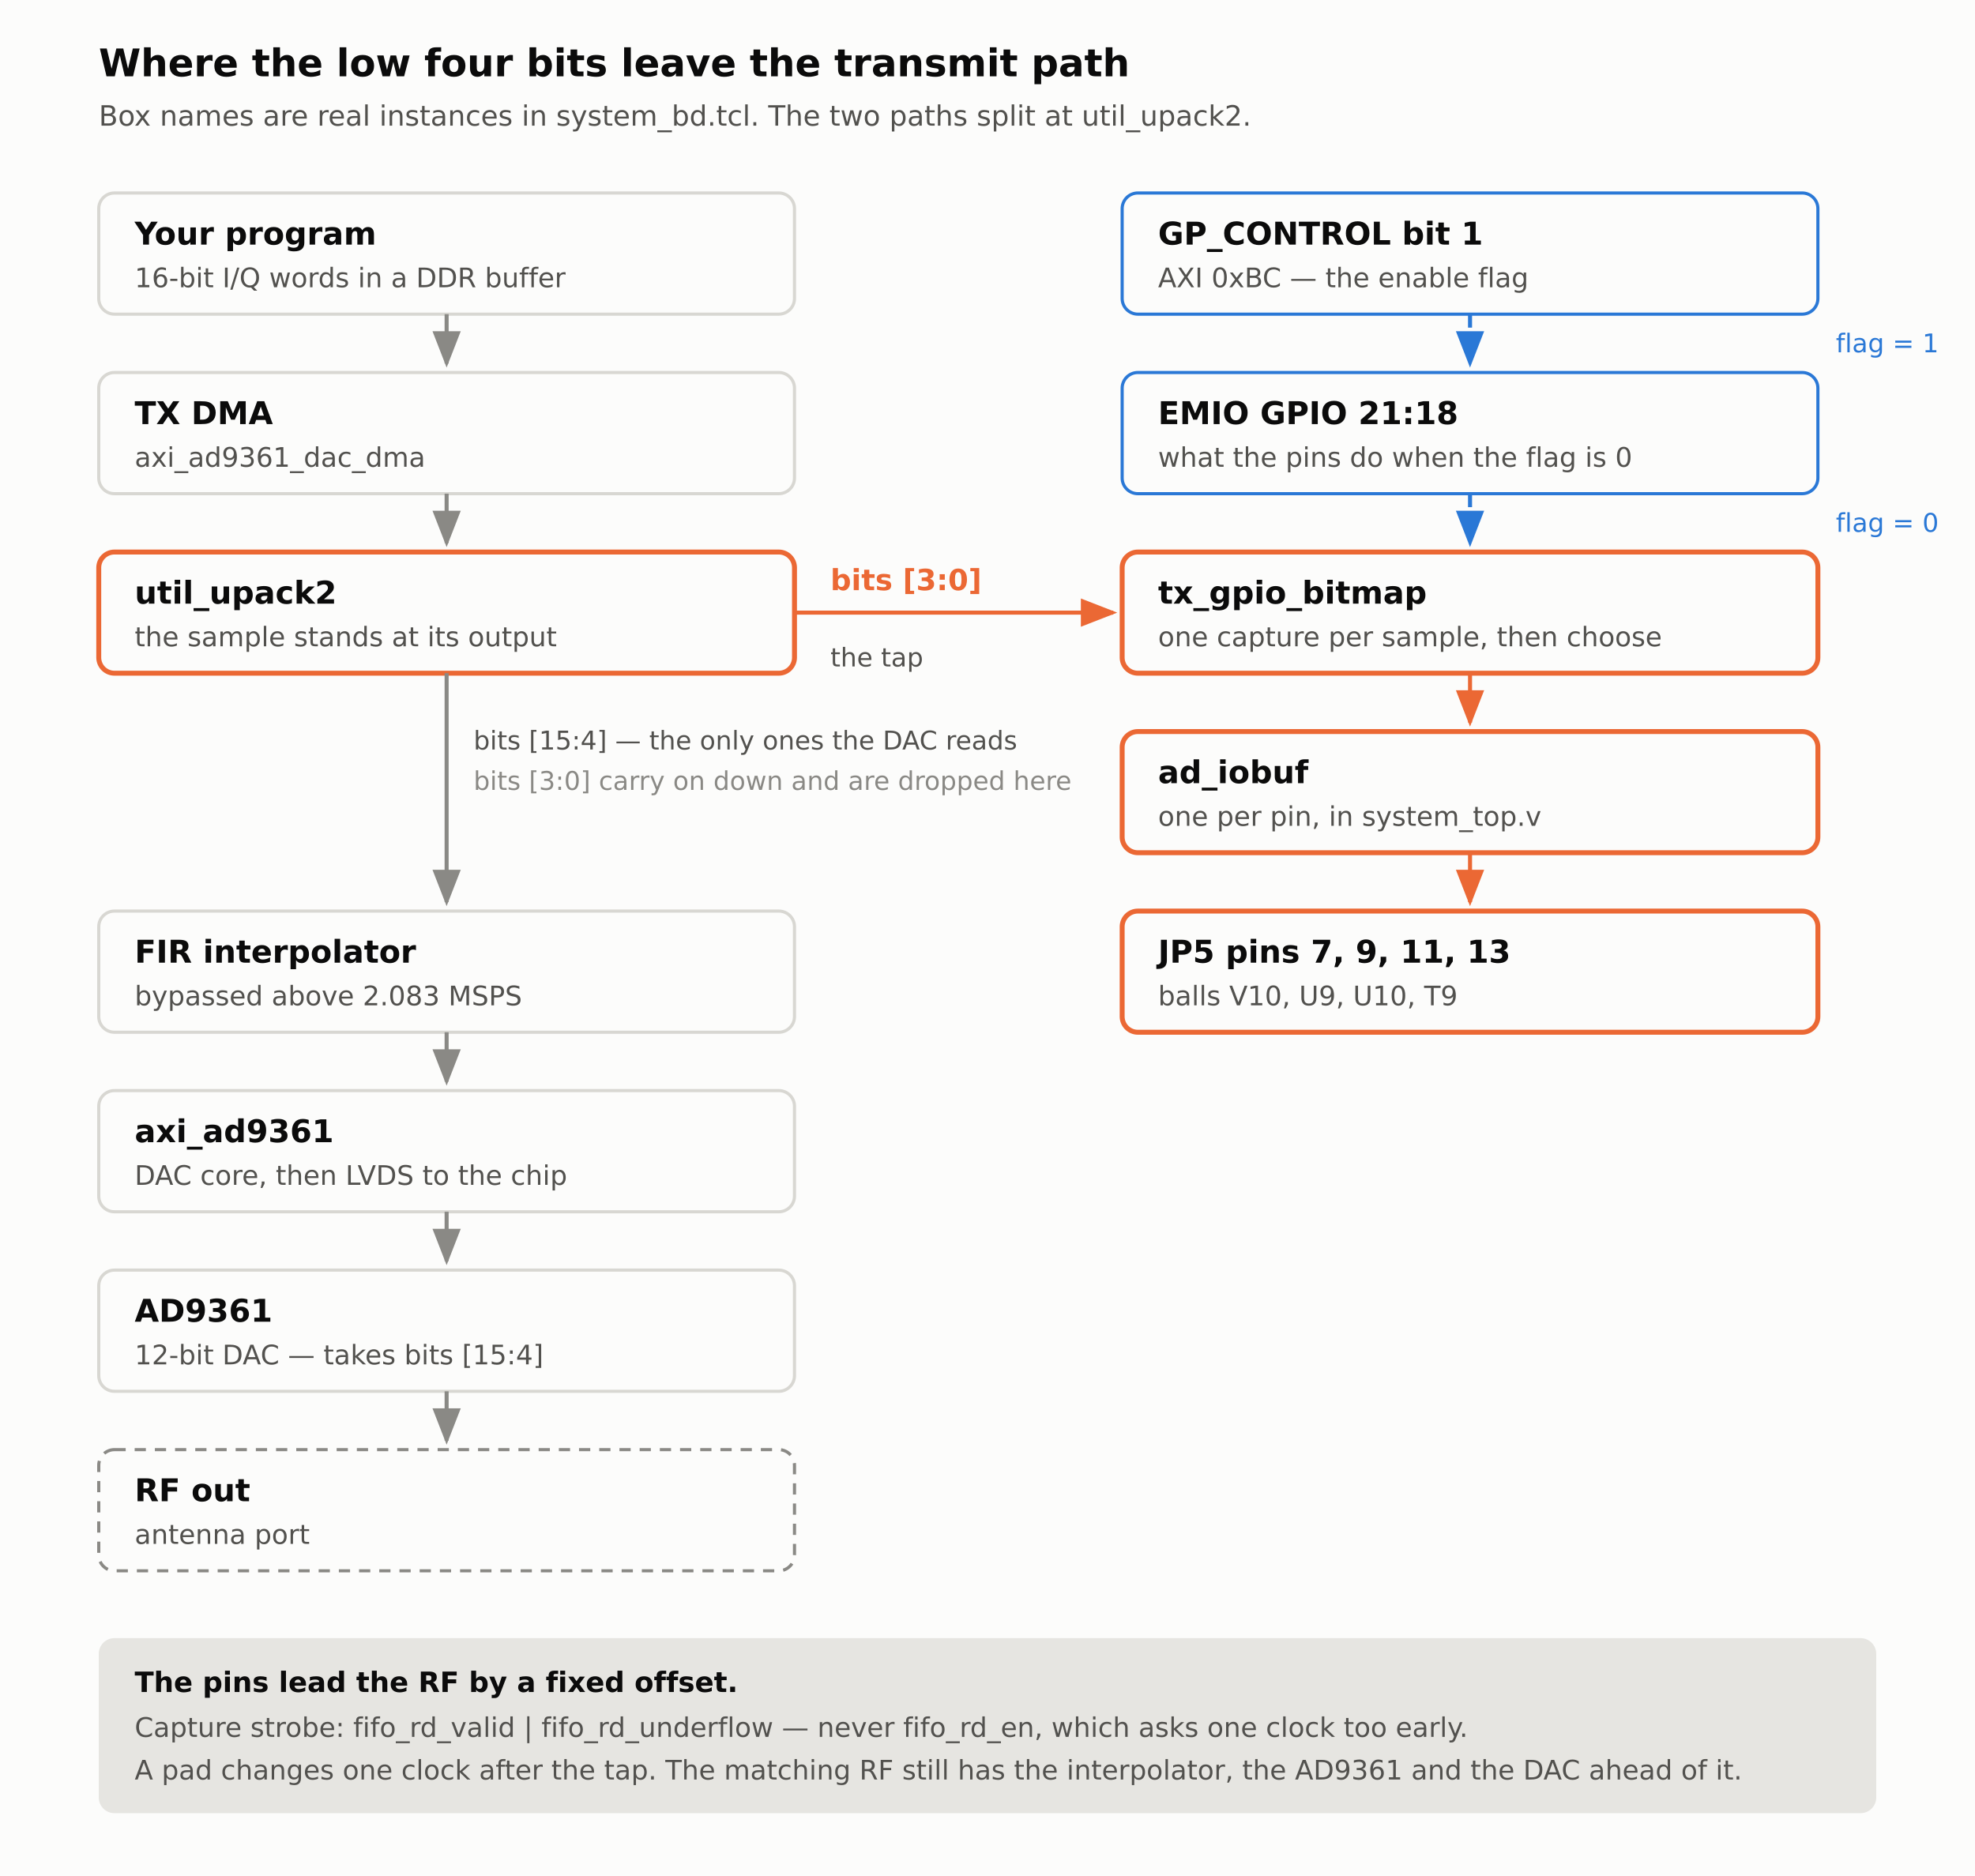
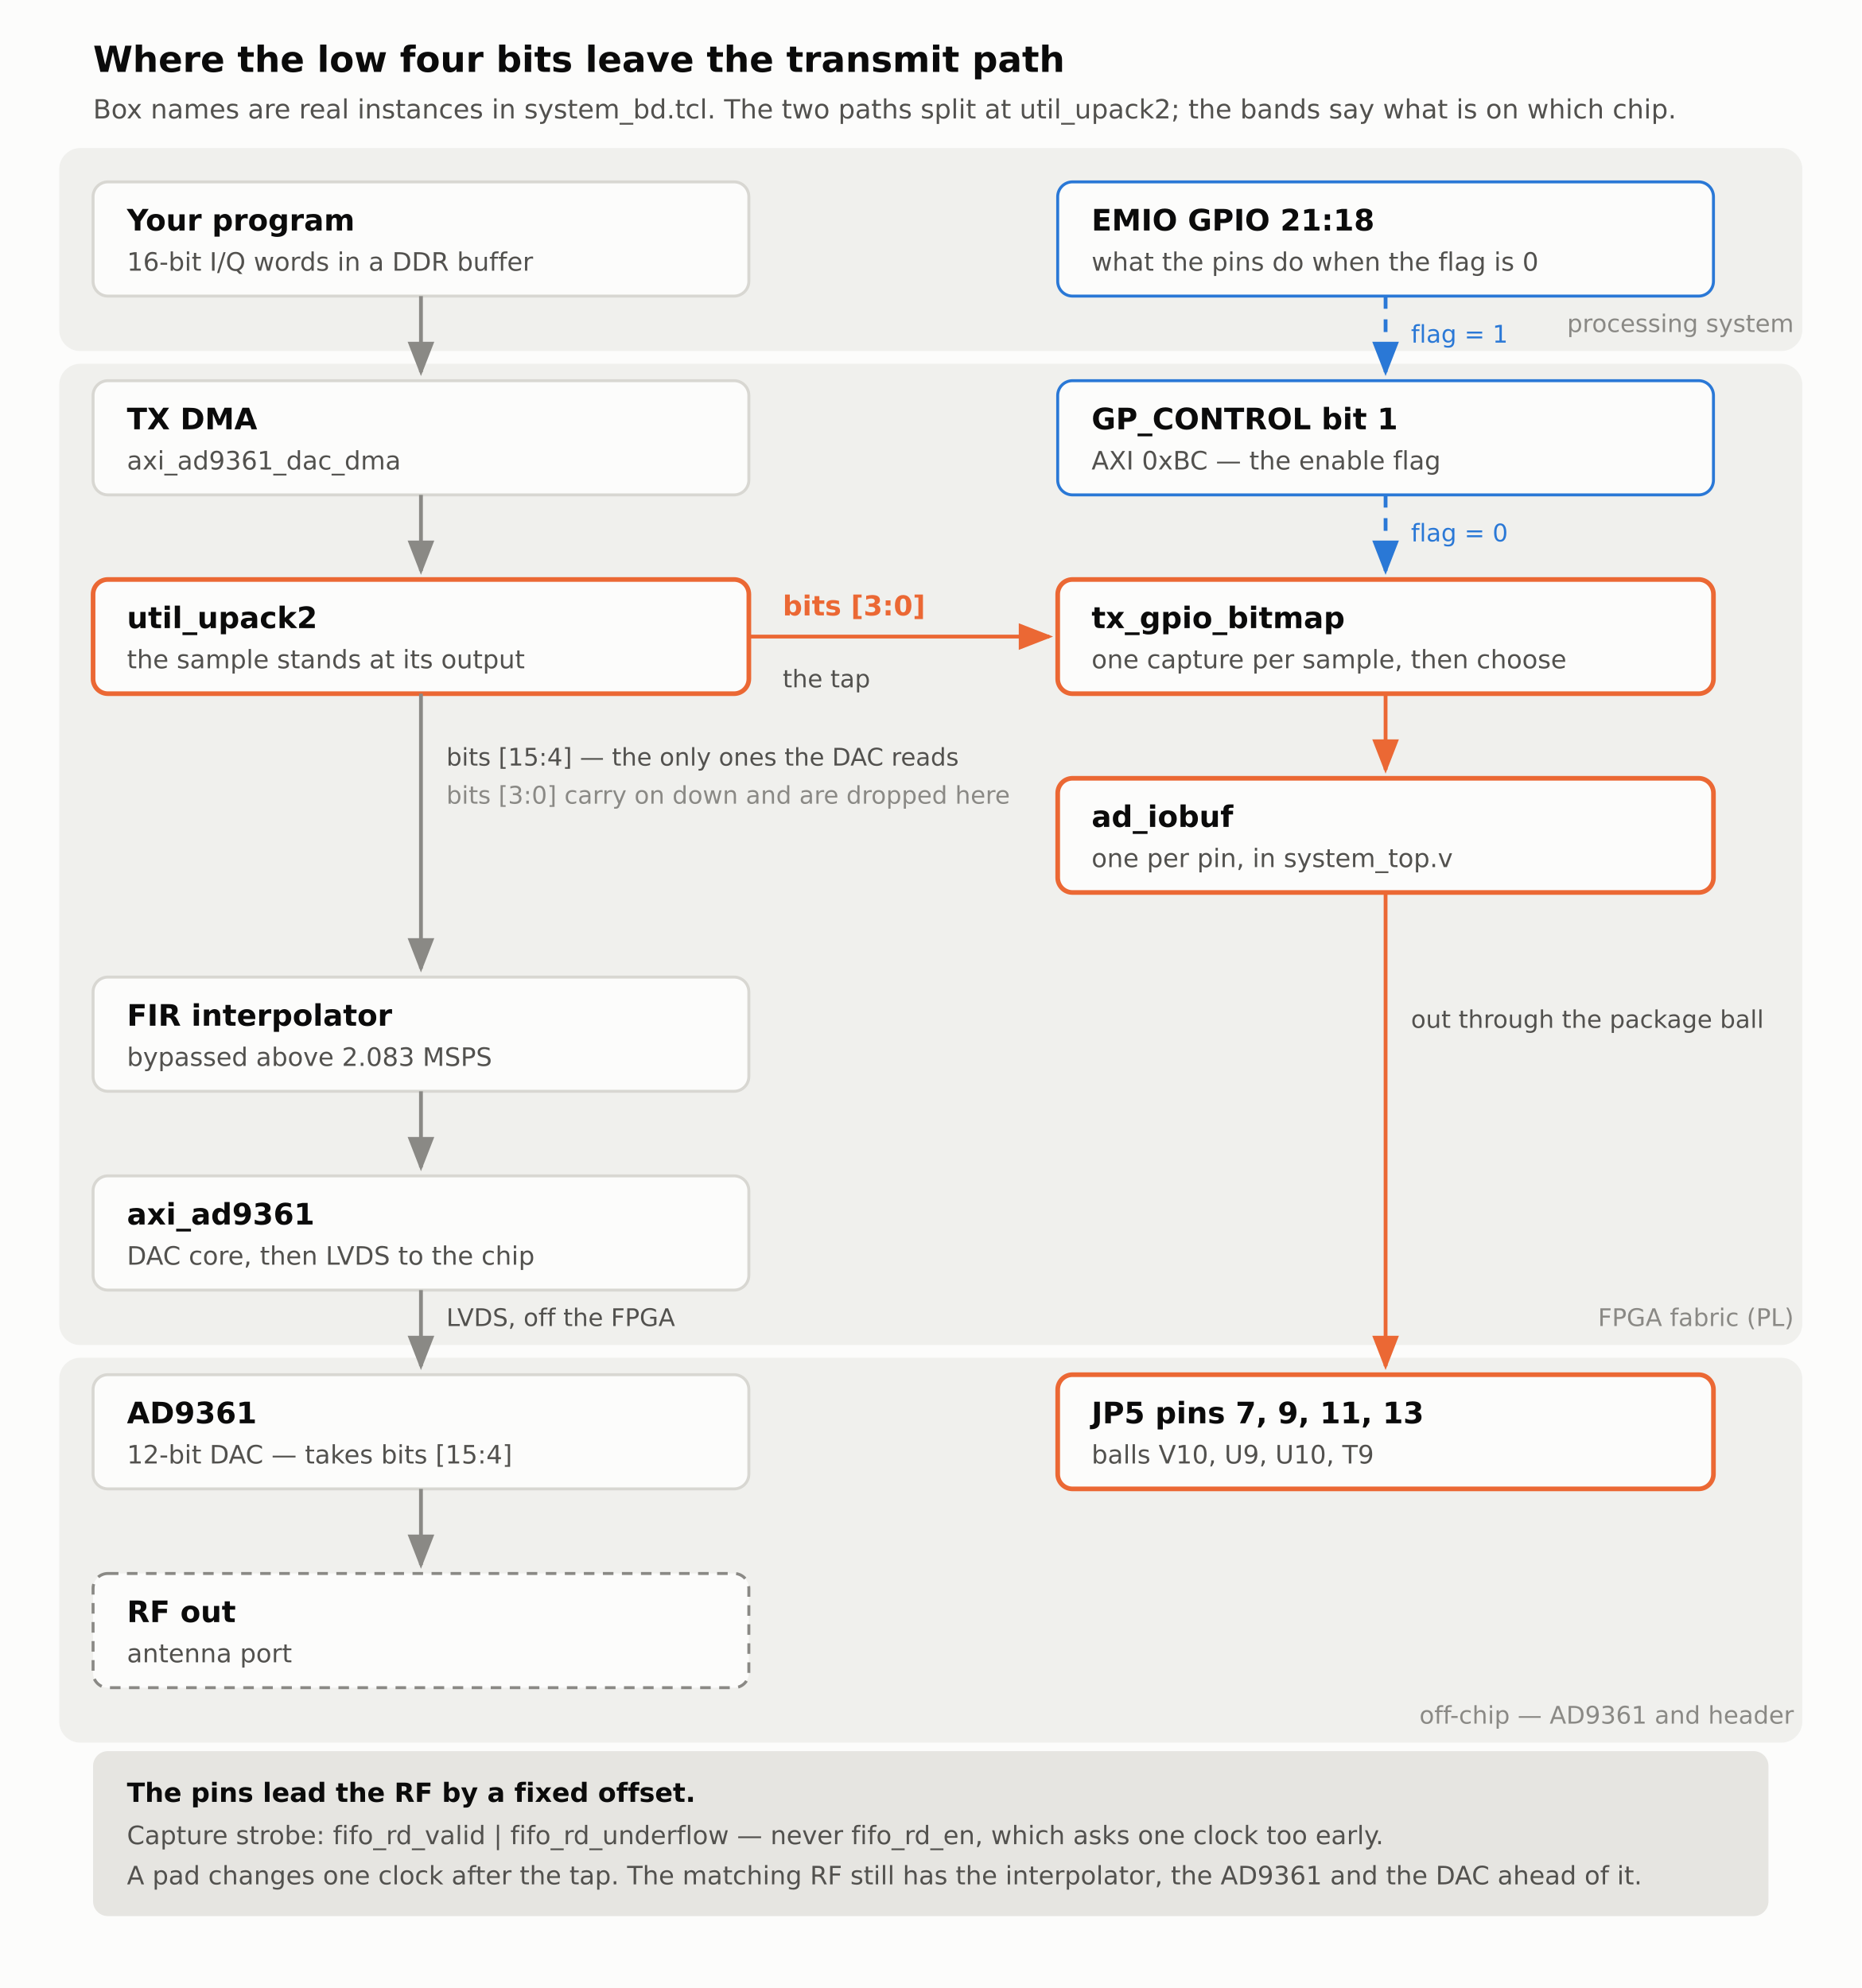
- <svg xmlns="http://www.w3.org/2000/svg" width="880" height="836" viewBox="0 0 880 836" font-family="DejaVu Sans, Helvetica, Arial, sans-serif">
-   <rect width="880" height="836" fill="#fcfcfb" />
+ <svg xmlns="http://www.w3.org/2000/svg" width="880" height="940" viewBox="0 0 880 940" font-family="DejaVu Sans, Helvetica, Arial, sans-serif">
+   <rect width="880" height="940" fill="#fcfcfb" />
  <defs>
    <marker id="alight" markerWidth="9" markerHeight="7" refX="8" refY="3.5" orient="auto">
      <path d="M0,0 L9,3.5 L0,7 z" fill="#8a8985" />
    </marker>
    <marker id="slight" markerWidth="9" markerHeight="7" refX="8" refY="3.5" orient="auto">
      <path d="M0,0 L9,3.5 L0,7 z" fill="#eb6834" />
    </marker>
    <marker id="clight" markerWidth="9" markerHeight="7" refX="8" refY="3.5" orient="auto">
      <path d="M0,0 L9,3.5 L0,7 z" fill="#2a78d6" />
    </marker>
  </defs>
+   <rect x="28" y="70" width="824" height="96" rx="10" fill="#e6e5e1" fill-opacity="0.55" stroke="none" />
+   <text x="848" y="157" font-size="11.5" fill="#8a8985" text-anchor="end">processing system</text>
+   <rect x="28" y="172" width="824" height="464" rx="10" fill="#e6e5e1" fill-opacity="0.55" stroke="none" />
+   <text x="848" y="627" font-size="11.5" fill="#8a8985" text-anchor="end">FPGA fabric (PL)</text>
+   <rect x="28" y="642" width="824" height="182" rx="10" fill="#e6e5e1" fill-opacity="0.55" stroke="none" />
+   <text x="848" y="815" font-size="11.5" fill="#8a8985" text-anchor="end">off-chip — AD9361 and header</text>
  <text x="44" y="34" font-size="17" font-weight="600" fill="#0b0b0b">Where the low four bits leave the transmit path</text>
-   <text x="44" y="56" font-size="12.5" fill="#52514e">Box names are real instances in system_bd.tcl. The two paths split at util_upack2.</text>
+   <text x="44" y="56" font-size="12.5" fill="#52514e">Box names are real instances in system_bd.tcl. The two paths split at util_upack2; the bands say what is on which chip.</text>
  <rect x="44" y="86" width="310" height="54" rx="7" fill="#fcfcfb" stroke="#d8d7d2" stroke-width="1.4" />
  <text x="60" y="109" font-size="14" font-weight="600" fill="#0b0b0b">Your program</text>
  <text x="60" y="128" font-size="12" fill="#52514e">16-bit I/Q words in a DDR buffer</text>
-   <rect x="44" y="166" width="310" height="54" rx="7" fill="#fcfcfb" stroke="#d8d7d2" stroke-width="1.4" />
-   <text x="60" y="189" font-size="14" font-weight="600" fill="#0b0b0b">TX DMA</text>
-   <text x="60" y="208" font-size="12" fill="#52514e">axi_ad9361_dac_dma</text>
-   <rect x="44" y="246" width="310" height="54" rx="7" fill="#fcfcfb" stroke="#eb6834" stroke-width="2.2" />
-   <text x="60" y="269" font-size="14" font-weight="600" fill="#0b0b0b">util_upack2</text>
-   <text x="60" y="288" font-size="12" fill="#52514e">the sample stands at its output</text>
-   <rect x="44" y="406" width="310" height="54" rx="7" fill="#fcfcfb" stroke="#d8d7d2" stroke-width="1.4" />
-   <text x="60" y="429" font-size="14" font-weight="600" fill="#0b0b0b">FIR interpolator</text>
-   <text x="60" y="448" font-size="12" fill="#52514e">bypassed above 2.083 MSPS</text>
-   <rect x="44" y="486" width="310" height="54" rx="7" fill="#fcfcfb" stroke="#d8d7d2" stroke-width="1.4" />
-   <text x="60" y="509" font-size="14" font-weight="600" fill="#0b0b0b">axi_ad9361</text>
-   <text x="60" y="528" font-size="12" fill="#52514e">DAC core, then LVDS to the chip</text>
-   <rect x="44" y="566" width="310" height="54" rx="7" fill="#fcfcfb" stroke="#d8d7d2" stroke-width="1.4" />
-   <text x="60" y="589" font-size="14" font-weight="600" fill="#0b0b0b">AD9361</text>
-   <text x="60" y="608" font-size="12" fill="#52514e">12-bit DAC — takes bits [15:4]</text>
-   <rect x="44" y="646" width="310" height="54" rx="7" fill="#fcfcfb" stroke="#8a8985" stroke-width="1.4" stroke-dasharray="5 4" />
-   <text x="60" y="669" font-size="14" font-weight="600" fill="#0b0b0b">RF out</text>
-   <text x="60" y="688" font-size="12" fill="#52514e">antenna port</text>
+   <rect x="44" y="180" width="310" height="54" rx="7" fill="#fcfcfb" stroke="#d8d7d2" stroke-width="1.4" />
+   <text x="60" y="203" font-size="14" font-weight="600" fill="#0b0b0b">TX DMA</text>
+   <text x="60" y="222" font-size="12" fill="#52514e">axi_ad9361_dac_dma</text>
+   <rect x="44" y="274" width="310" height="54" rx="7" fill="#fcfcfb" stroke="#eb6834" stroke-width="2.2" />
+   <text x="60" y="297" font-size="14" font-weight="600" fill="#0b0b0b">util_upack2</text>
+   <text x="60" y="316" font-size="12" fill="#52514e">the sample stands at its output</text>
+   <rect x="44" y="462" width="310" height="54" rx="7" fill="#fcfcfb" stroke="#d8d7d2" stroke-width="1.4" />
+   <text x="60" y="485" font-size="14" font-weight="600" fill="#0b0b0b">FIR interpolator</text>
+   <text x="60" y="504" font-size="12" fill="#52514e">bypassed above 2.083 MSPS</text>
+   <rect x="44" y="556" width="310" height="54" rx="7" fill="#fcfcfb" stroke="#d8d7d2" stroke-width="1.4" />
+   <text x="60" y="579" font-size="14" font-weight="600" fill="#0b0b0b">axi_ad9361</text>
+   <text x="60" y="598" font-size="12" fill="#52514e">DAC core, then LVDS to the chip</text>
+   <rect x="44" y="650" width="310" height="54" rx="7" fill="#fcfcfb" stroke="#d8d7d2" stroke-width="1.4" />
+   <text x="60" y="673" font-size="14" font-weight="600" fill="#0b0b0b">AD9361</text>
+   <text x="60" y="692" font-size="12" fill="#52514e">12-bit DAC — takes bits [15:4]</text>
+   <rect x="44" y="744" width="310" height="54" rx="7" fill="#fcfcfb" stroke="#8a8985" stroke-width="1.4" stroke-dasharray="5 4" />
+   <text x="60" y="767" font-size="14" font-weight="600" fill="#0b0b0b">RF out</text>
+   <text x="60" y="786" font-size="12" fill="#52514e">antenna port</text>
  <rect x="500" y="86" width="310" height="54" rx="7" fill="#fcfcfb" stroke="#2a78d6" stroke-width="1.4" />
-   <text x="516" y="109" font-size="14" font-weight="600" fill="#0b0b0b">GP_CONTROL bit 1</text>
-   <text x="516" y="128" font-size="12" fill="#52514e">AXI 0xBC — the enable flag</text>
-   <rect x="500" y="166" width="310" height="54" rx="7" fill="#fcfcfb" stroke="#2a78d6" stroke-width="1.4" />
-   <text x="516" y="189" font-size="14" font-weight="600" fill="#0b0b0b">EMIO GPIO 21:18</text>
-   <text x="516" y="208" font-size="12" fill="#52514e">what the pins do when the flag is 0</text>
-   <rect x="500" y="246" width="310" height="54" rx="7" fill="#fcfcfb" stroke="#eb6834" stroke-width="2.2" />
-   <text x="516" y="269" font-size="14" font-weight="600" fill="#0b0b0b">tx_gpio_bitmap</text>
-   <text x="516" y="288" font-size="12" fill="#52514e">one capture per sample, then choose</text>
-   <rect x="500" y="326" width="310" height="54" rx="7" fill="#fcfcfb" stroke="#eb6834" stroke-width="2.2" />
-   <text x="516" y="349" font-size="14" font-weight="600" fill="#0b0b0b">ad_iobuf</text>
-   <text x="516" y="368" font-size="12" fill="#52514e">one per pin, in system_top.v</text>
-   <rect x="500" y="406" width="310" height="54" rx="7" fill="#fcfcfb" stroke="#eb6834" stroke-width="2.2" />
-   <text x="516" y="429" font-size="14" font-weight="600" fill="#0b0b0b">JP5 pins 7, 9, 11, 13</text>
-   <text x="516" y="448" font-size="12" fill="#52514e">balls V10, U9, U10, T9</text>
-   <path d="M199.0,140 L199.0,162" stroke="#8a8985" stroke-width="1.8" fill="none" marker-end="url(#alight)" />
-   <path d="M199.0,220 L199.0,242" stroke="#8a8985" stroke-width="1.8" fill="none" marker-end="url(#alight)" />
-   <path d="M199.0,460 L199.0,482" stroke="#8a8985" stroke-width="1.8" fill="none" marker-end="url(#alight)" />
-   <path d="M199.0,540 L199.0,562" stroke="#8a8985" stroke-width="1.8" fill="none" marker-end="url(#alight)" />
-   <path d="M199.0,620 L199.0,642" stroke="#8a8985" stroke-width="1.8" fill="none" marker-end="url(#alight)" />
-   <path d="M199.0,300 L199.0,402" stroke="#8a8985" stroke-width="1.8" fill="none" marker-end="url(#alight)" />
-   <text x="211.0" y="334" font-size="11.5" fill="#52514e" text-anchor="start" font-weight="normal">bits [15:4] — the only ones the DAC reads</text>
-   <text x="211.0" y="352" font-size="11.5" fill="#8a8985" text-anchor="start" font-weight="normal">bits [3:0] carry on down and are dropped here</text>
-   <path d="M354,273.0 L496,273.0" stroke="#eb6834" stroke-width="1.8" fill="none" marker-end="url(#slight)" />
-   <text x="370" y="263.0" font-size="13" fill="#eb6834" text-anchor="start" font-weight="600">bits [3:0]</text>
-   <text x="370" y="297.0" font-size="11.5" fill="#52514e" text-anchor="start" font-weight="normal">the tap</text>
-   <path d="M655.0,140 L655.0,162" stroke="#2a78d6" stroke-width="1.8" fill="none" marker-end="url(#clight)" stroke-dasharray="6 5" />
-   <path d="M655.0,220 L655.0,242" stroke="#2a78d6" stroke-width="1.8" fill="none" marker-end="url(#clight)" stroke-dasharray="6 5" />
-   <text x="818" y="157" font-size="11.5" fill="#2a78d6" text-anchor="start" font-weight="normal">flag = 1</text>
-   <text x="818" y="237" font-size="11.5" fill="#2a78d6" text-anchor="start" font-weight="normal">flag = 0</text>
-   <path d="M655.0,300 L655.0,322" stroke="#eb6834" stroke-width="1.8" fill="none" marker-end="url(#slight)" />
-   <path d="M655.0,380 L655.0,402" stroke="#eb6834" stroke-width="1.8" fill="none" marker-end="url(#slight)" />
-   <rect x="44" y="730" width="792" height="78" rx="7" fill="#e6e5e1" stroke="none" />
-   <text x="60" y="754" font-size="12.5" fill="#0b0b0b" text-anchor="start" font-weight="600">The pins lead the RF by a fixed offset.</text>
-   <text x="60" y="774" font-size="12" fill="#52514e" text-anchor="start" font-weight="normal">Capture strobe: fifo_rd_valid | fifo_rd_underflow — never fifo_rd_en, which asks one clock too early.</text>
-   <text x="60" y="793" font-size="12" fill="#52514e" text-anchor="start" font-weight="normal">A pad changes one clock after the tap. The matching RF still has the interpolator, the AD9361 and the DAC ahead of it.</text>
+   <text x="516" y="109" font-size="14" font-weight="600" fill="#0b0b0b">EMIO GPIO 21:18</text>
+   <text x="516" y="128" font-size="12" fill="#52514e">what the pins do when the flag is 0</text>
+   <rect x="500" y="180" width="310" height="54" rx="7" fill="#fcfcfb" stroke="#2a78d6" stroke-width="1.4" />
+   <text x="516" y="203" font-size="14" font-weight="600" fill="#0b0b0b">GP_CONTROL bit 1</text>
+   <text x="516" y="222" font-size="12" fill="#52514e">AXI 0xBC — the enable flag</text>
+   <rect x="500" y="274" width="310" height="54" rx="7" fill="#fcfcfb" stroke="#eb6834" stroke-width="2.2" />
+   <text x="516" y="297" font-size="14" font-weight="600" fill="#0b0b0b">tx_gpio_bitmap</text>
+   <text x="516" y="316" font-size="12" fill="#52514e">one capture per sample, then choose</text>
+   <rect x="500" y="368" width="310" height="54" rx="7" fill="#fcfcfb" stroke="#eb6834" stroke-width="2.2" />
+   <text x="516" y="391" font-size="14" font-weight="600" fill="#0b0b0b">ad_iobuf</text>
+   <text x="516" y="410" font-size="12" fill="#52514e">one per pin, in system_top.v</text>
+   <rect x="500" y="650" width="310" height="54" rx="7" fill="#fcfcfb" stroke="#eb6834" stroke-width="2.2" />
+   <text x="516" y="673" font-size="14" font-weight="600" fill="#0b0b0b">JP5 pins 7, 9, 11, 13</text>
+   <text x="516" y="692" font-size="12" fill="#52514e">balls V10, U9, U10, T9</text>
+   <path d="M199.0,140 L199.0,176" stroke="#8a8985" stroke-width="1.8" fill="none" marker-end="url(#alight)" />
+   <path d="M199.0,234 L199.0,270" stroke="#8a8985" stroke-width="1.8" fill="none" marker-end="url(#alight)" />
+   <path d="M199.0,516 L199.0,552" stroke="#8a8985" stroke-width="1.8" fill="none" marker-end="url(#alight)" />
+   <path d="M199.0,610 L199.0,646" stroke="#8a8985" stroke-width="1.8" fill="none" marker-end="url(#alight)" />
+   <path d="M199.0,704 L199.0,740" stroke="#8a8985" stroke-width="1.8" fill="none" marker-end="url(#alight)" />
+   <path d="M199.0,328 L199.0,458" stroke="#8a8985" stroke-width="1.8" fill="none" marker-end="url(#alight)" />
+   <text x="211.0" y="362" font-size="11.5" fill="#52514e" text-anchor="start" font-weight="normal">bits [15:4] — the only ones the DAC reads</text>
+   <text x="211.0" y="380" font-size="11.5" fill="#8a8985" text-anchor="start" font-weight="normal">bits [3:0] carry on down and are dropped here</text>
+   <path d="M354,301.0 L496,301.0" stroke="#eb6834" stroke-width="1.8" fill="none" marker-end="url(#slight)" />
+   <text x="370" y="291.0" font-size="13" fill="#eb6834" text-anchor="start" font-weight="600">bits [3:0]</text>
+   <text x="370" y="325.0" font-size="11.5" fill="#52514e" text-anchor="start" font-weight="normal">the tap</text>
+   <path d="M655.0,140 L655.0,176" stroke="#2a78d6" stroke-width="1.8" fill="none" marker-end="url(#clight)" stroke-dasharray="6 5" />
+   <path d="M655.0,234 L655.0,270" stroke="#2a78d6" stroke-width="1.8" fill="none" marker-end="url(#clight)" stroke-dasharray="6 5" />
+   <text x="667.0" y="162" font-size="11.5" fill="#2a78d6" text-anchor="start" font-weight="normal">flag = 1</text>
+   <text x="667.0" y="256" font-size="11.5" fill="#2a78d6" text-anchor="start" font-weight="normal">flag = 0</text>
+   <path d="M655.0,328 L655.0,364" stroke="#eb6834" stroke-width="1.8" fill="none" marker-end="url(#slight)" />
+   <path d="M655.0,422 L655.0,646" stroke="#eb6834" stroke-width="1.8" fill="none" marker-end="url(#slight)" />
+   <text x="667.0" y="486" font-size="11.5" fill="#52514e" text-anchor="start" font-weight="normal">out through the package ball</text>
+   <text x="211.0" y="627" font-size="11.5" fill="#52514e" text-anchor="start" font-weight="normal">LVDS, off the FPGA</text>
+   <rect x="44" y="828" width="792" height="78" rx="7" fill="#e6e5e1" stroke="none" />
+   <text x="60" y="852" font-size="12.5" fill="#0b0b0b" text-anchor="start" font-weight="600">The pins lead the RF by a fixed offset.</text>
+   <text x="60" y="872" font-size="12" fill="#52514e" text-anchor="start" font-weight="normal">Capture strobe: fifo_rd_valid | fifo_rd_underflow — never fifo_rd_en, which asks one clock too early.</text>
+   <text x="60" y="891" font-size="12" fill="#52514e" text-anchor="start" font-weight="normal">A pad changes one clock after the tap. The matching RF still has the interpolator, the AD9361 and the DAC ahead of it.</text>
</svg>
